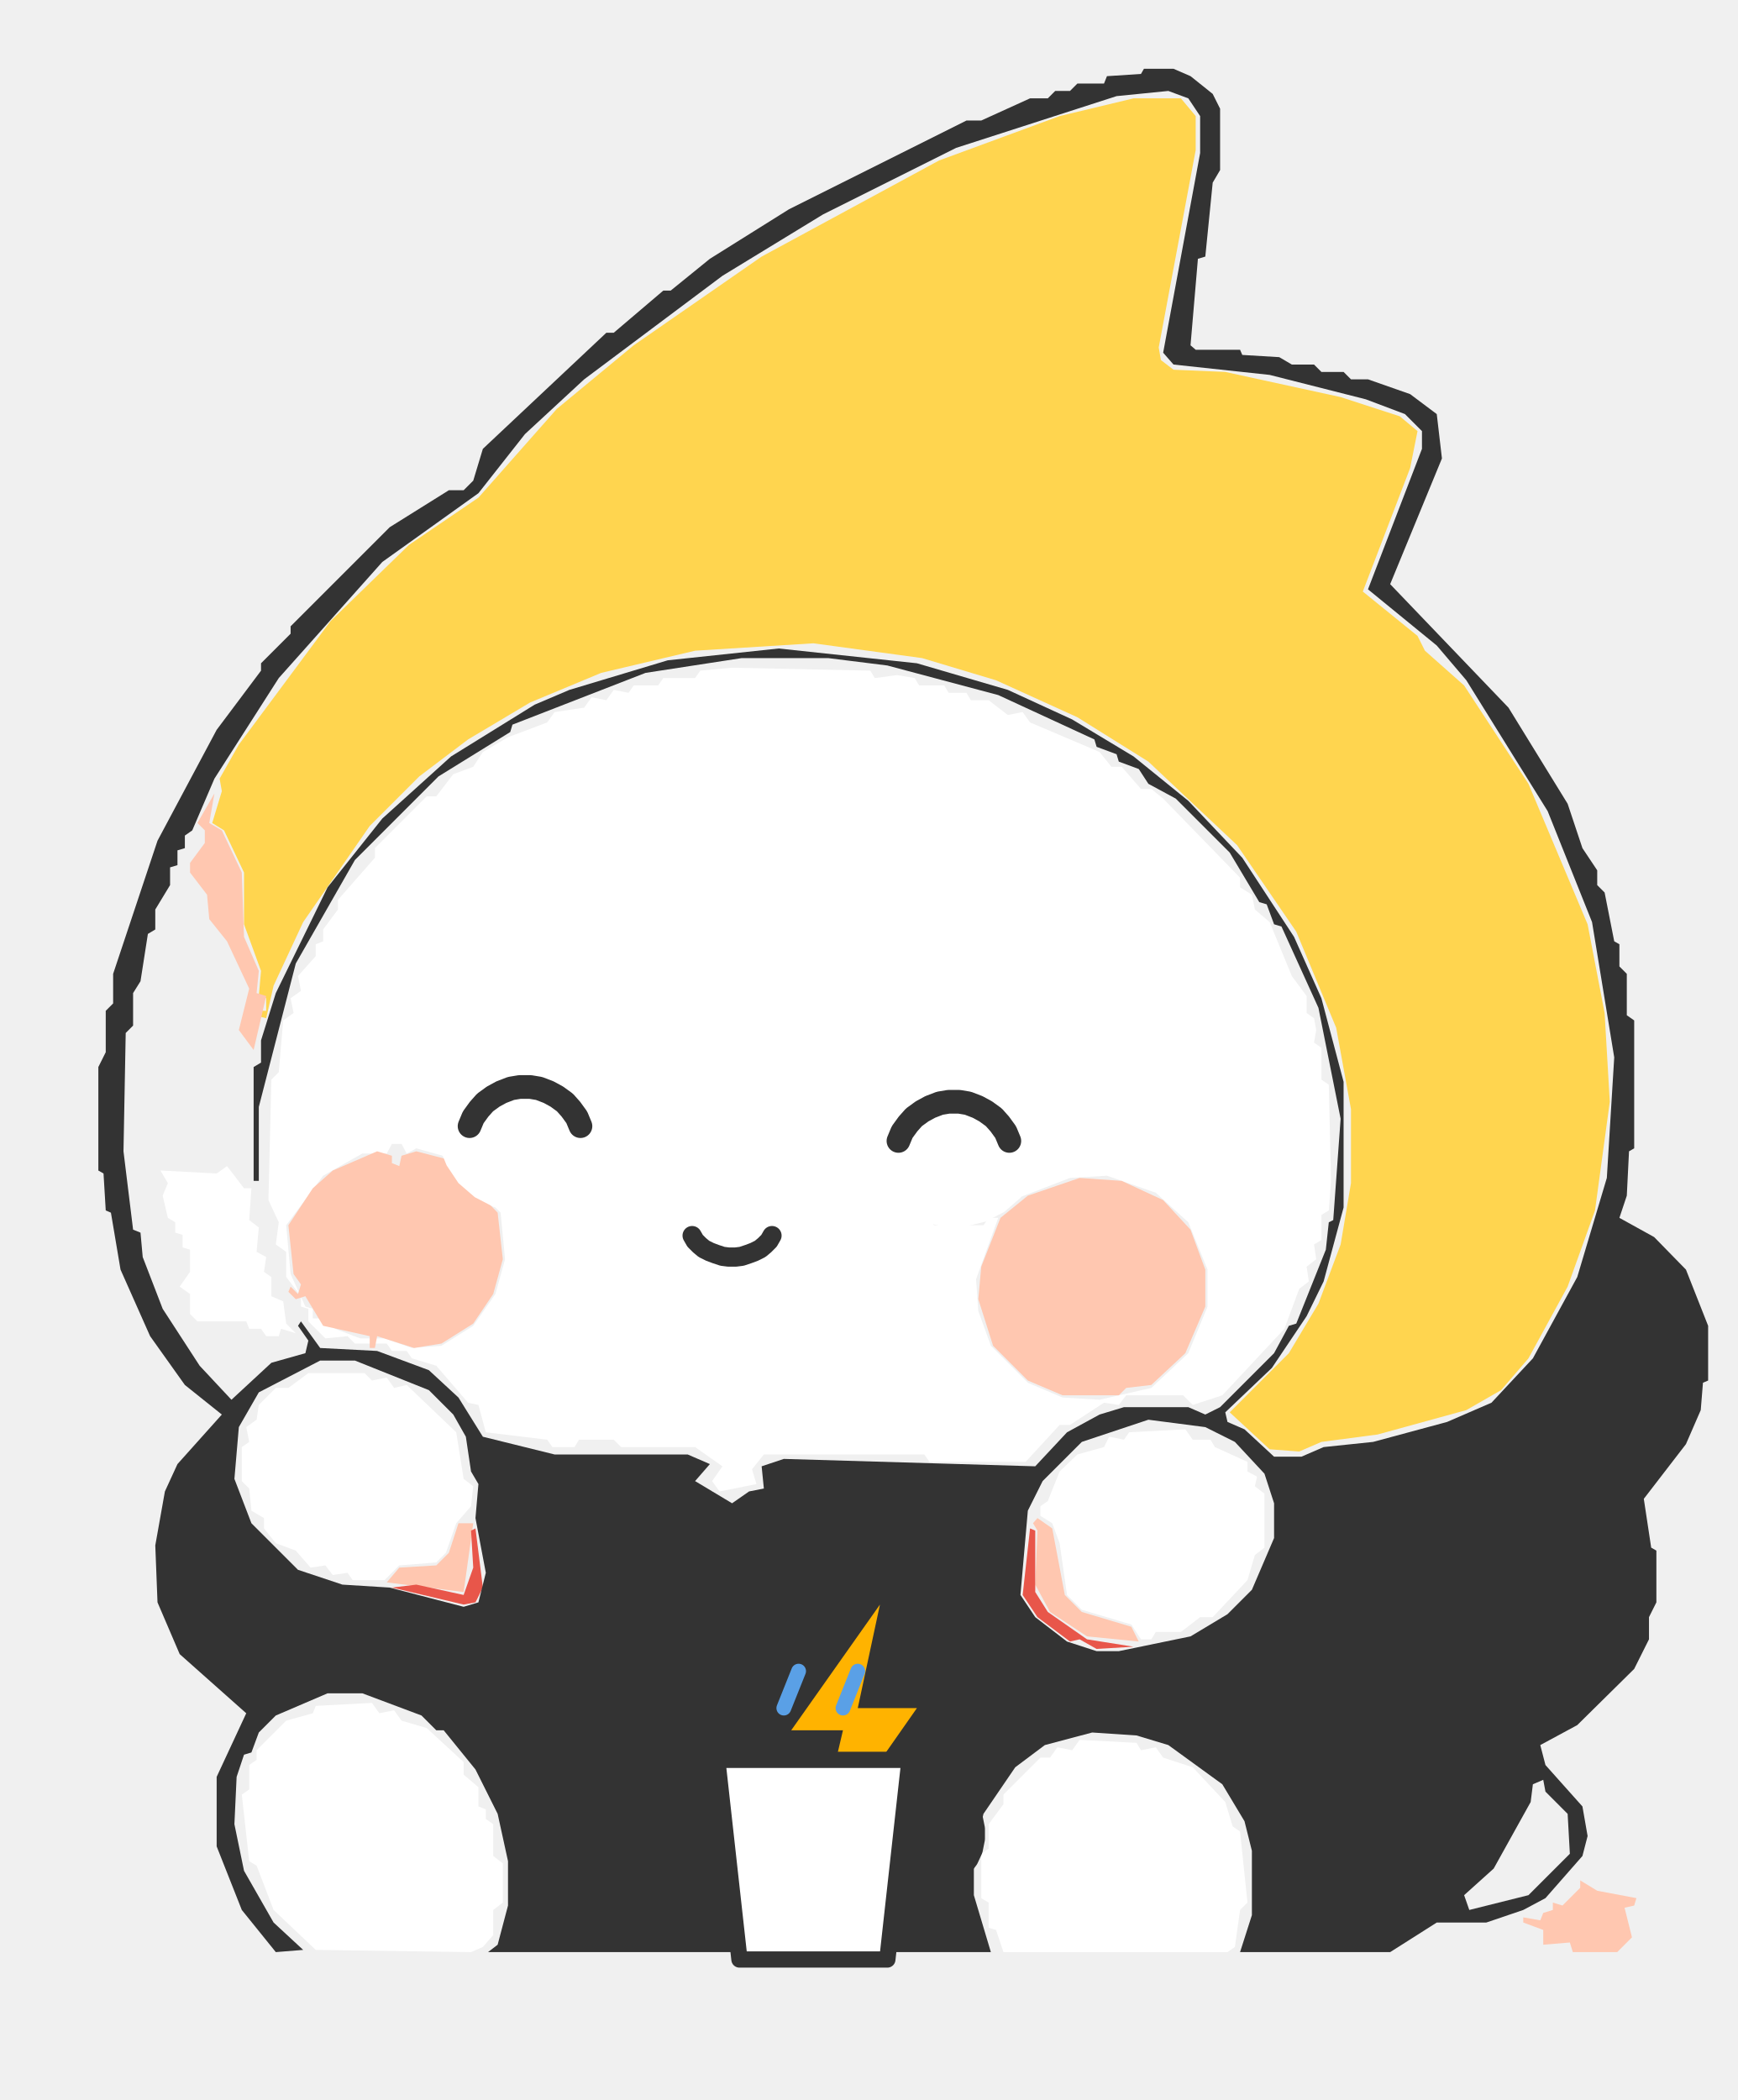
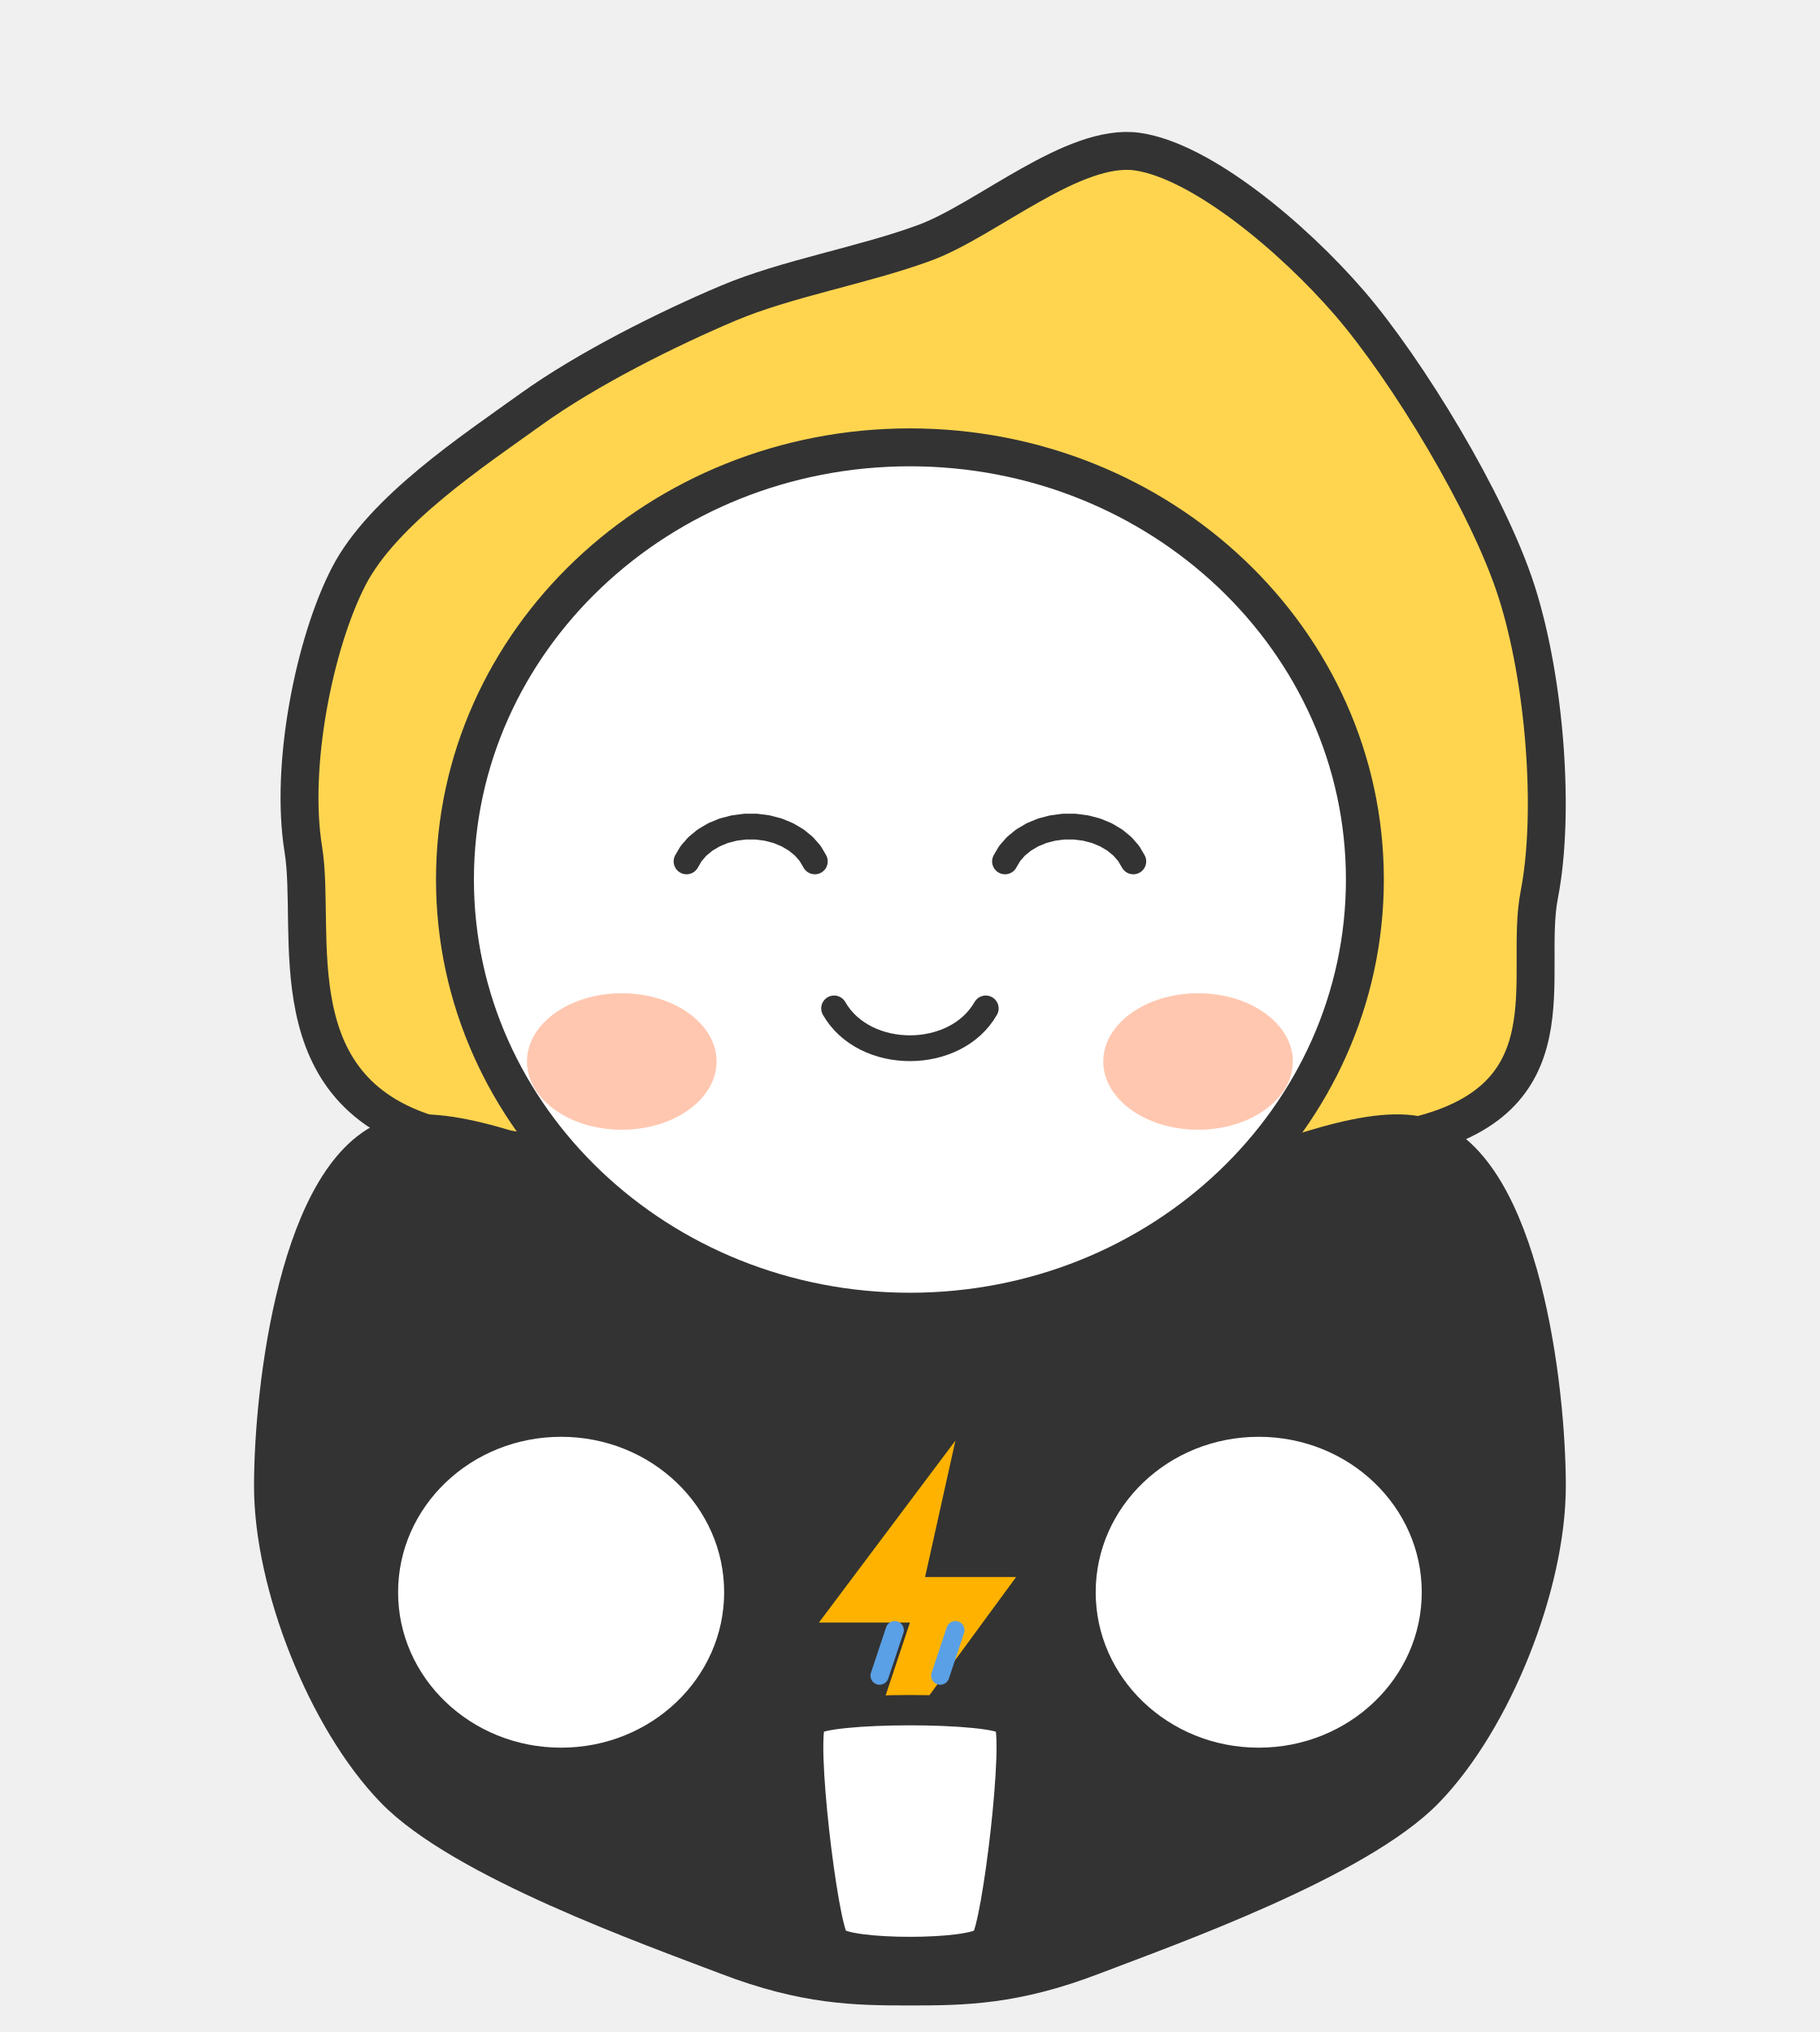
- <svg xmlns="http://www.w3.org/2000/svg" width="235" height="284" viewBox="0 0 235 284" role="img" aria-label="Volty 10-coffee">
-   <path fill="#FFD54F" fill-rule="evenodd" d="M153.3,13.3 L143.3,15.7 L127.0,21.7 L103.0,34.7 L85.7,46.7 L75.3,55.3 L64.7,67.3 L55.3,73.7 L44.7,84.0 L32.3,100.7 L29.7,105.3 L30.0,107.0 L28.7,111.3 L30.3,112.3 L33.0,118.0 L33.0,125.0 L35.3,131.3 L35.0,134.7 L36.0,135.0 L36.0,136.7 L34.3,136.7 L34.3,137.3 L36.0,137.7 L37.0,133.3 L41.0,124.7 L50.0,111.7 L56.7,105.0 L63.3,100.0 L71.7,95.0 L81.3,91.0 L94.0,88.0 L110.0,87.0 L124.7,89.0 L134.7,92.0 L145.7,97.0 L155.3,103.0 L167.3,114.3 L175.3,126.0 L180.7,139.0 L182.7,150.0 L182.7,160.0 L181.3,168.3 L178.3,176.3 L174.3,183.0 L166.3,191.0 L171.7,196.0 L175.7,196.3 L178.7,195.0 L186.3,194.0 L198.3,190.7 L203.0,188.0 L206.7,183.7 L212.0,174.0 L215.7,163.7 L217.7,149.0 L217.0,137.0 L214.7,125.0 L206.7,106.0 L198.0,92.7 L192.7,88.0 L191.7,86.0 L184.3,80.0 L190.7,63.3 L191.7,58.3 L189.3,56.3 L181.3,53.7 L165.7,50.3 L158.7,50.0 L157.0,48.7 L156.7,47.0 L161.7,20.3 L161.7,15.7 L159.7,13.3 Z" />
-   <path fill="#FFFFFF" fill-rule="evenodd" d="M135.7,242.7 L135.7,244.0 L133.7,246.7 L133.7,250.0 L132.7,250.7 L132.7,256.7 L133.7,257.3 L133.7,260.7 L134.7,261.0 L135.7,264.0 L166.0,264.0 L167.0,263.3 L167.7,258.3 L168.7,257.3 L167.7,247.7 L166.7,247.0 L165.7,243.7 L161.3,239.0 L157.3,237.7 L156.3,236.3 L154.3,236.7 L153.7,235.7 L146.0,235.3 L145.0,236.7 L143.0,236.3 L142.0,237.7 L140.7,237.7 Z M38.7,232.7 L34.7,236.7 L34.7,238.0 L33.7,238.7 L33.7,242.0 L32.7,242.7 L33.7,251.7 L34.7,252.3 L37.0,258.3 L42.7,263.7 L63.7,264.0 L65.3,263.3 L66.7,261.7 L66.7,258.3 L68.0,257.3 L68.0,252.0 L66.7,251.0 L66.7,246.7 L65.7,246.0 L65.7,244.7 L64.7,244.3 L64.7,241.7 L62.7,240.0 L62.7,238.3 L57.7,233.7 L54.3,232.7 L53.3,231.3 L51.3,231.7 L50.3,230.3 L42.7,230.7 L42.3,231.7 Z M160.3,193.3 L152.7,193.7 L152.0,194.7 L150.0,194.3 L149.3,195.7 L145.7,196.7 L143.3,199.0 L141.7,203.0 L140.7,203.7 L140.7,205.0 L142.3,206.0 L143.3,208.7 L144.3,215.7 L146.3,217.7 L153.0,219.7 L154.3,221.7 L155.7,221.7 L156.3,220.7 L159.7,220.7 L162.3,218.7 L164.0,218.7 L168.7,213.7 L169.7,210.3 L171.0,209.3 L171.0,202.0 L169.7,201.0 L170.0,199.7 L168.7,199.0 L168.7,197.7 L164.3,195.7 L163.7,194.7 L161.3,194.7 Z M35.0,190.0 L34.7,192.0 L33.3,193.0 L33.7,195.0 L32.7,195.7 L32.7,200.3 L33.7,201.3 L34.0,204.3 L35.7,205.3 L35.7,206.7 L37.3,208.7 L40.0,209.7 L42.0,212.0 L44.0,211.7 L45.0,213.0 L47.0,212.7 L47.7,213.7 L52.0,213.7 L54.0,211.7 L59.0,211.3 L60.3,210.0 L61.7,206.0 L63.7,203.7 L64.0,201.0 L62.7,200.0 L61.7,193.7 L55.0,187.3 L53.3,187.7 L52.3,186.3 L50.3,186.7 L49.3,185.7 L41.7,185.7 L39.0,187.7 L37.3,187.7 Z M21.7,158.3 L22.7,160.0 L22.0,161.7 L22.7,164.7 L23.7,165.3 L23.7,166.7 L24.7,167.0 L24.7,168.7 L25.7,169.0 L25.7,172.0 L24.3,174.0 L25.7,175.0 L25.7,177.7 L26.7,178.7 L33.3,178.7 L33.7,179.7 L35.3,179.7 L36.0,180.7 L37.7,180.7 L38.0,179.7 L40.0,180.3 L38.7,179.0 L38.3,176.0 L36.7,175.3 L36.7,172.7 L35.7,172.0 L36.0,170.0 L34.7,169.3 L35.0,166.0 L33.7,165.0 L34.0,160.7 L33.0,160.7 L30.7,157.7 L29.3,158.7 Z M40.3,132.0 L40.7,134.0 L39.3,135.0 L39.7,137.0 L38.3,138.0 L37.7,145.0 L36.7,146.0 L36.3,162.3 L37.7,165.3 L37.3,168.3 L38.7,169.3 L38.7,172.7 L40.7,175.3 L40.7,176.7 L41.7,177.0 L41.7,178.7 L44.0,181.0 L47.0,180.7 L48.0,181.7 L52.3,181.7 L53.0,182.7 L55.0,182.7 L55.7,183.7 L59.0,184.7 L63.3,189.7 L64.7,190.0 L65.7,193.7 L74.0,194.7 L74.7,195.7 L77.7,195.7 L78.3,194.7 L83.0,194.7 L84.0,195.7 L94.0,195.7 L97.7,198.3 L96.3,200.3 L97.3,201.7 L102.3,200.7 L101.7,198.7 L103.3,196.7 L125.0,196.7 L125.7,197.7 L138.7,197.7 L143.3,192.7 L144.7,192.7 L149.3,189.7 L151.3,190.0 L152.3,188.7 L160.0,188.7 L161.3,190.0 L165.3,188.7 L173.7,179.7 L175.7,174.3 L177.0,173.3 L176.7,171.3 L178.0,170.3 L177.7,168.3 L178.7,167.7 L178.7,164.3 L179.7,163.7 L180.0,159.7 L179.7,146.7 L178.7,146.0 L178.7,141.7 L177.7,141.0 L178.0,139.3 L177.7,137.7 L176.7,137.0 L176.7,134.7 L174.7,132.0 L171.7,124.7 L169.7,123.0 L169.3,121.0 L167.7,120.0 L167.7,118.7 L157.3,108.0 L155.7,106.7 L154.3,106.7 L151.7,103.7 L150.3,103.7 L148.7,101.7 L139.3,97.7 L138.3,96.3 L136.3,96.7 L133.7,94.7 L131.3,94.7 L130.7,93.7 L128.3,93.7 L127.7,92.7 L124.3,92.7 L123.7,91.7 L121.3,91.3 L118.3,91.7 L117.7,90.7 L99.0,90.3 L94.7,90.7 L94.0,91.7 L89.7,91.7 L89.0,92.7 L85.7,92.7 L85.0,93.7 L83.0,93.3 L82.0,94.7 L80.0,94.3 L79.0,95.7 L75.0,96.3 L74.0,97.7 L68.7,99.7 L65.3,101.7 L64.0,103.7 L61.3,104.7 L59.0,107.7 L57.7,107.7 L50.7,114.7 L50.7,116.0 L45.7,121.7 L45.7,123.0 L43.7,125.7 L43.7,127.3 L42.7,127.7 L42.7,129.3 Z M87.0,162.0 L89.0,160.7 L90.7,161.7 L94.7,161.7 L96.3,158.7 L100.0,158.7 L102.7,161.7 L104.0,161.7 L104.7,162.7 L107.3,163.0 L108.3,161.7 L110.3,161.7 L111.7,162.7 L111.7,164.3 L110.0,166.7 L107.7,166.7 L107.7,170.0 L105.7,171.7 L105.3,173.7 L102.0,174.3 L101.0,175.7 L98.3,175.7 L97.3,174.3 L95.3,174.7 L91.7,171.0 L91.7,168.0 L90.7,166.3 L86.7,165.0 Z M124.3,146.7 L125.7,146.7 L126.3,145.7 L132.0,145.7 L137.7,150.3 L137.7,151.7 L138.7,152.3 L138.7,160.0 L137.7,160.7 L137.7,162.0 L144.7,159.3 L149.7,159.0 L156.3,161.3 L160.7,165.3 L163.3,171.7 L163.3,176.7 L160.7,183.0 L155.7,187.7 L148.7,189.3 L143.7,189.0 L139.0,187.0 L134.0,182.0 L132.3,177.3 L132.0,173.0 L135.0,164.7 L133.7,164.7 L133.0,165.7 L126.3,165.7 L125.7,164.7 L124.3,164.7 L120.7,160.0 L120.7,151.3 Z M78.7,145.3 L78.7,146.7 L80.7,149.3 L80.7,157.0 L79.7,157.7 L79.7,159.0 L77.0,161.7 L74.0,162.3 L73.0,163.7 L70.3,163.7 L69.7,162.7 L67.3,162.7 L65.3,160.7 L64.7,161.0 L67.7,164.0 L68.3,170.3 L67.0,175.0 L64.0,179.3 L59.7,182.0 L55.7,182.3 L52.0,181.0 L48.7,181.0 L45.3,179.7 L44.3,178.3 L42.3,178.3 L42.3,177.0 L41.3,176.7 L39.3,172.3 L38.7,165.7 L43.7,159.0 L49.0,156.0 L52.3,156.0 L53.0,154.7 L54.3,154.7 L55.0,156.0 L56.3,155.3 L61.3,156.7 L62.7,158.0 L62.7,155.0 L61.7,154.0 L62.7,148.3 L63.7,147.7 L63.7,146.3 L68.3,142.7 L75.0,142.7 Z" />
-   <path fill="#FFC7B0" fill-rule="evenodd" d="M206.0,259.3 L206.0,260.0 L208.7,261.0 L208.7,263.0 L212.3,262.7 L212.7,264.0 L218.7,264.0 L220.7,262.0 L219.7,258.0 L221.0,257.7 L221.3,256.7 L216.0,255.7 L213.7,254.3 L213.7,255.3 L211.3,257.7 L210.0,257.3 L210.0,258.3 L208.7,258.7 L208.3,259.7 Z M64.0,206.0 L62.0,206.0 L60.7,210.0 L59.0,211.7 L54.0,212.0 L52.3,214.0 L62.7,215.3 Z M140.3,205.3 L139.7,206.0 L140.3,207.0 L140.0,214.3 L142.0,218.0 L147.0,221.3 L154.0,222.0 L153.0,220.0 L146.3,218.0 L144.0,215.7 L142.3,206.7 Z M95.3,166.0 L95.7,169.0 L97.7,171.0 L101.7,171.0 L103.7,168.0 L103.7,166.7 L100.7,165.7 L99.7,164.0 Z M146.0,159.3 L139.0,161.7 L135.3,164.7 L132.7,171.3 L132.3,175.7 L134.3,182.0 L139.0,186.7 L143.7,188.7 L151.3,188.7 L152.3,187.7 L155.7,187.3 L160.3,183.0 L163.0,176.7 L163.0,171.7 L161.0,166.3 L157.3,162.3 L151.7,159.7 Z M45.0,158.3 L42.3,160.7 L39.0,165.7 L39.7,172.3 L40.7,173.7 L40.3,175.0 L39.3,174.0 L39.0,174.7 L40.0,175.7 L41.3,175.3 L43.7,179.3 L50.0,180.7 L50.0,182.3 L50.7,182.3 L51.0,180.7 L56.0,182.3 L59.7,181.7 L64.0,179.0 L66.7,175.0 L68.0,170.3 L67.3,164.0 L64.7,161.3 L64.7,160.3 L63.0,159.7 L61.3,157.0 L56.3,155.7 L54.3,156.3 L54.0,157.7 L53.0,157.3 L53.0,156.3 L51.0,155.7 Z M29.0,107.3 L26.7,111.3 L27.7,112.3 L27.7,114.0 L25.7,116.7 L25.7,118.0 L28.0,121.0 L28.3,124.3 L30.7,127.3 L33.7,133.7 L32.3,139.3 L34.3,142.0 L36.0,134.7 L34.7,134.3 L35.0,131.3 L33.0,126.7 L32.7,118.0 L30.0,112.3 L28.3,111.3 Z" />
-   <path fill="#E8564A" fill-rule="evenodd" d="M139.3,206.7 L138.3,215.7 L140.3,218.7 L144.7,222.0 L146.0,221.7 L148.3,223.0 L153.3,222.7 L147.0,221.7 L141.7,218.0 L140.0,215.3 L140.0,207.0 Z M64.3,206.7 L63.7,207.0 L64.0,212.0 L62.7,215.7 L56.3,214.3 L53.0,214.7 L62.7,217.0 L64.3,216.7 L65.3,214.7 Z" />
-   <path fill="#333333" fill-rule="evenodd" d="M88.0,162.7 L88.3,165.0 L92.0,166.0 L93.3,170.7 L96.3,173.7 L101.3,174.0 L104.0,172.7 L106.0,170.3 L106.7,166.7 L111.0,163.7 L109.7,162.7 L107.7,164.0 L103.3,163.3 L101.3,162.3 L100.3,160.3 L99.0,160.0 L96.3,160.3 L95.0,162.3 L93.0,163.3 L90.3,163.3 L89.0,162.0 Z M98.3,163.3 L99.7,163.3 L104.3,166.3 L104.3,168.7 L101.0,172.3 L97.3,172.0 L94.7,168.7 L94.7,165.7 Z M128.7,146.7 L125.3,147.7 L122.7,150.3 L121.3,154.0 L121.3,157.3 L122.7,161.0 L125.3,163.7 L127.3,164.7 L132.0,164.7 L134.0,164.0 L136.7,161.0 L137.7,154.7 L136.0,150.0 L134.3,148.3 L131.0,146.7 Z M71.0,143.3 L67.3,144.7 L64.7,147.3 L63.3,150.7 L63.3,155.7 L65.3,160.0 L68.3,161.7 L73.3,162.0 L76.0,161.0 L78.7,158.0 L80.0,152.0 L78.0,146.3 L74.0,143.7 Z M161.0,10.3 L158.7,9.3 L154.7,9.3 L154.3,10.0 L149.7,10.3 L149.3,11.3 L145.7,11.3 L144.7,12.3 L142.7,12.3 L141.7,13.3 L139.3,13.3 L132.7,16.3 L130.7,16.3 L106.7,28.3 L96.0,35.0 L90.7,39.3 L89.7,39.3 L83.0,45.0 L82.0,45.0 L65.3,60.7 L64.0,65.0 L62.7,66.3 L60.7,66.3 L52.7,71.3 L39.3,84.7 L39.3,85.7 L35.3,89.7 L35.3,90.7 L29.3,98.7 L21.3,113.7 L15.3,131.7 L15.3,135.7 L14.3,136.7 L14.3,142.3 L13.3,144.3 L13.3,158.3 L14.0,158.7 L14.3,163.7 L15.0,164.0 L16.3,171.7 L20.3,180.7 L25.0,187.3 L30.0,191.3 L24.0,198.0 L22.3,201.7 L21.0,209.0 L21.3,216.7 L24.3,223.7 L33.3,231.7 L29.3,240.3 L29.3,249.7 L32.7,258.3 L37.3,264.0 L41.0,263.7 L37.0,260.0 L33.0,253.0 L31.7,246.7 L32.0,240.3 L33.0,237.3 L34.0,237.0 L35.0,234.3 L37.3,232.0 L44.3,229.0 L49.0,229.0 L57.0,232.0 L59.0,234.0 L60.0,234.0 L64.3,239.3 L67.3,245.3 L68.7,251.7 L68.7,257.7 L67.3,263.0 L66.0,264.0 L134.0,264.0 L131.7,256.3 L131.7,250.7 L133.0,245.3 L137.3,239.0 L141.3,236.0 L147.7,234.3 L153.7,234.7 L158.0,236.0 L165.3,241.3 L168.3,246.3 L169.3,250.3 L169.3,259.0 L167.7,264.0 L188.0,264.0 L194.3,260.0 L201.0,260.0 L206.0,258.3 L209.0,256.7 L214.0,251.0 L214.7,248.3 L214.0,244.3 L209.0,238.7 L208.3,236.0 L213.3,233.3 L221.0,225.7 L223.0,221.7 L223.0,218.7 L224.0,216.7 L224.0,209.7 L223.3,209.3 L222.3,202.7 L228.0,195.3 L230.0,190.7 L230.3,187.0 L231.0,186.7 L231.0,179.3 L228.0,171.7 L223.7,167.3 L219.0,164.7 L220.0,161.7 L220.3,155.7 L221.0,155.3 L221.0,138.0 L220.0,137.3 L220.0,131.7 L219.0,130.7 L219.0,127.7 L218.3,127.3 L217.0,120.7 L216.0,119.7 L216.0,117.7 L214.0,114.7 L212.0,108.7 L204.0,95.7 L188.0,79.0 L195.0,62.0 L194.3,56.0 L190.7,53.3 L185.0,51.3 L182.7,51.3 L181.7,50.3 L178.7,50.3 L177.7,49.3 L174.7,49.3 L173.0,48.3 L168.0,48.0 L167.7,47.3 L161.7,47.3 L161.0,46.7 L162.0,35.0 L163.0,34.7 L164.0,24.7 L165.0,23.0 L165.0,14.7 L164.0,12.7 Z M208.7,240.7 L209.0,242.3 L212.0,245.3 L212.3,250.7 L206.7,256.3 L198.7,258.3 L198.0,256.3 L202.0,252.7 L207.0,243.7 L207.3,241.3 Z M167.0,195.0 L171.0,199.3 L172.3,203.3 L172.3,208.0 L169.3,215.0 L166.0,218.3 L161.0,221.3 L151.3,223.3 L148.3,223.3 L144.3,222.0 L140.0,218.7 L138.0,215.7 L139.0,204.3 L141.0,200.3 L146.3,195.0 L155.3,192.0 L163.0,193.0 Z M35.0,188.3 L43.3,184.0 L48.0,184.0 L58.0,188.0 L61.3,191.3 L63.0,194.3 L63.7,199.0 L64.7,200.7 L64.3,205.3 L65.7,212.7 L64.7,216.7 L62.7,217.3 L52.7,214.7 L46.3,214.3 L40.3,212.3 L34.0,206.0 L31.7,200.0 L32.3,193.0 Z M160.7,13.3 L162.3,15.7 L162.3,20.7 L157.3,47.7 L158.7,49.3 L171.7,50.7 L184.7,54.0 L190.0,56.0 L192.3,58.3 L192.3,60.7 L185.0,79.7 L194.3,87.3 L198.3,92.0 L209.3,109.7 L215.3,124.7 L218.3,143.0 L217.3,159.3 L213.3,172.7 L207.3,183.7 L201.7,189.7 L195.7,192.3 L185.7,195.0 L179.0,195.7 L176.0,197.0 L172.3,197.0 L168.3,193.3 L166.0,192.3 L165.7,191.0 L172.0,185.0 L176.7,178.0 L179.0,173.3 L181.7,163.3 L181.7,146.3 L178.7,135.0 L175.0,126.7 L168.0,116.0 L160.7,108.3 L153.3,102.3 L145.0,97.3 L136.3,93.3 L124.0,89.7 L105.3,87.7 L90.3,89.3 L77.0,93.3 L72.3,95.3 L61.0,102.3 L51.7,110.7 L44.3,120.0 L37.3,134.3 L35.3,140.7 L35.3,143.7 L34.3,144.3 L34.3,159.7 L35.0,159.7 L35.0,149.7 L40.0,130.3 L48.0,116.3 L59.3,105.0 L69.0,99.0 L69.3,98.0 L87.3,91.0 L100.3,89.0 L112.0,89.0 L120.0,90.0 L135.0,94.0 L148.0,100.0 L148.3,101.0 L151.0,102.0 L151.3,103.0 L154.0,104.0 L155.3,106.0 L159.0,108.0 L166.3,115.3 L170.3,122.0 L171.3,122.3 L172.3,125.0 L173.3,125.3 L178.3,136.3 L181.3,151.3 L180.3,165.0 L179.7,165.3 L179.3,169.0 L175.3,179.0 L174.3,179.3 L172.3,183.0 L165.0,190.3 L163.0,191.3 L160.7,190.3 L152.0,190.3 L148.7,191.3 L144.3,193.7 L140.0,198.3 L106.0,197.3 L103.0,198.3 L103.3,201.3 L101.3,201.7 L99.0,203.3 L94.0,200.3 L96.0,198.0 L93.0,196.7 L75.0,196.7 L65.3,194.3 L62.0,189.0 L58.0,185.3 L51.0,182.7 L43.3,182.3 L40.7,178.7 L40.3,179.3 L41.7,181.3 L41.3,183.0 L36.7,184.3 L31.3,189.3 L27.0,184.7 L22.0,177.0 L19.3,170.0 L19.0,166.7 L18.0,166.3 L16.7,155.7 L17.0,139.7 L18.0,138.7 L18.0,134.3 L19.0,132.7 L20.0,126.3 L21.0,125.7 L21.0,123.0 L23.0,119.7 L23.0,117.3 L24.0,117.0 L24.0,115.0 L25.0,114.7 L25.0,113.0 L26.0,112.3 L29.0,105.3 L37.7,91.7 L51.7,76.0 L64.7,66.7 L71.0,58.7 L79.0,51.3 L97.7,37.3 L111.3,29.0 L129.3,20.0 L151.0,13.0 L158.0,12.3 Z" />
-   <path fill="#FFB300" fill-rule="evenodd" d="M119.0,217.0 L107.0,234.0 L114.0,234.0 L110.0,251.0 L124.0,231.0 L116.0,231.0 Z" />
-   <path fill="#FFFFFF" fill-rule="evenodd" d="M97.0,238.0 L123.0,238.0 L120.0,265.0 L100.0,265.0 Z" />
-   <path fill="none" stroke="#333333" stroke-width="2.2" stroke-linecap="round" stroke-linejoin="round" d="M97.0,238.0 L123.0,238.0 L120.0,265.0 L100.0,265.0 L97.0,238.0" />
-   <path fill="none" stroke="#333333" stroke-width="2.4" stroke-linecap="round" stroke-linejoin="round" d="M125.0,241.0 L126.5,241.2 L127.8,241.6 L129.1,242.3 L130.2,243.3 L131.1,244.5 L131.7,245.8 L132.0,247.3 L132.0,248.7 L131.7,250.2 L131.1,251.5 L130.2,252.7 L129.1,253.7 L127.8,254.4 L126.5,254.8 L125.0,255.0" />
-   <path fill="none" stroke="#5AA0E6" stroke-width="2" stroke-linecap="round" stroke-linejoin="round" d="M106.0,231.0 L108.0,226.0" />
-   <path fill="none" stroke="#5AA0E6" stroke-width="2" stroke-linecap="round" stroke-linejoin="round" d="M114.0,231.0 L116.0,226.0" />
-   <path fill="#FFFFFF" fill-rule="evenodd" d="M83.0,152.0 L82.7,154.9 L81.6,157.6 L80.0,160.0 L77.8,161.9 L75.3,163.2 L72.4,163.9 L69.6,163.9 L66.7,163.2 L64.2,161.9 L62.0,160.0 L60.4,157.6 L59.3,154.9 L59.0,152.0 L59.3,149.1 L60.4,146.4 L62.0,144.0 L64.2,142.1 L66.7,140.8 L69.6,140.1 L72.4,140.1 L75.3,140.8 L77.8,142.1 L80.0,144.0 L81.6,146.4 L82.7,149.1 Z" />
-   <path fill="#FFFFFF" fill-rule="evenodd" d="M141.0,154.0 L140.7,156.9 L139.6,159.6 L138.0,162.0 L135.8,163.9 L133.3,165.2 L130.4,165.9 L127.6,165.9 L124.7,165.2 L122.2,163.9 L120.0,162.0 L118.4,159.6 L117.3,156.9 L117.0,154.0 L117.3,151.1 L118.4,148.4 L120.0,146.0 L122.2,144.1 L124.7,142.8 L127.6,142.1 L130.4,142.1 L133.3,142.8 L135.8,144.1 L138.0,146.0 L139.6,148.4 L140.7,151.1 Z" />
-   <path fill="#FFFFFF" fill-rule="evenodd" d="M114.0,166.0 L113.6,168.6 L112.3,171.1 L110.2,173.3 L107.5,175.1 L104.3,176.3 L100.8,176.9 L97.2,176.9 L93.7,176.3 L90.5,175.1 L87.8,173.3 L85.7,171.1 L84.4,168.6 L84.0,166.0 L84.4,163.4 L85.7,160.9 L87.8,158.7 L90.5,156.9 L93.7,155.7 L97.2,155.1 L100.8,155.1 L104.3,155.7 L107.5,156.9 L110.2,158.7 L112.3,160.9 L113.6,163.4 Z" />
-   <path fill="none" stroke="#333333" stroke-width="3.2" stroke-linecap="round" stroke-linejoin="round" d="M63.5,152.3 L64.0,151.1 L64.8,150.0 L65.6,149.1 L66.7,148.3 L67.8,147.7 L69.1,147.2 L70.3,147.0 L71.7,147.0 L72.9,147.2 L74.2,147.7 L75.3,148.3 L76.4,149.1 L77.2,150.0 L78.0,151.1 L78.5,152.3" />
-   <path fill="none" stroke="#333333" stroke-width="3.2" stroke-linecap="round" stroke-linejoin="round" d="M121.5,154.3 L122.0,153.1 L122.8,152.0 L123.6,151.1 L124.7,150.3 L125.8,149.7 L127.1,149.2 L128.3,149.0 L129.7,149.0 L130.9,149.2 L132.2,149.7 L133.3,150.3 L134.4,151.1 L135.2,152.0 L136.0,153.1 L136.5,154.3" />
-   <path fill="none" stroke="#333333" stroke-width="2.6" stroke-linecap="round" stroke-linejoin="round" d="M104.4,167.1 L104.0,167.8 L103.4,168.4 L102.8,168.9 L102.0,169.3 L101.2,169.6 L100.3,169.9 L99.5,170.0 L98.5,170.0 L97.7,169.9 L96.8,169.6 L96.0,169.3 L95.2,168.9 L94.6,168.4 L94.0,167.8 L93.6,167.1" />
+ <svg xmlns="http://www.w3.org/2000/svg" width="240" height="268" viewBox="0 0 240 268" role="img" aria-label="Volty 10-coffee">
+   <path fill="#FFD54F" stroke="#333333" stroke-width="5" stroke-linecap="round" stroke-linejoin="round" d="M58.00 150.00 C36.10 144.30 41.80 123.10 40.00 112.00 C38.20 100.90 41.50 84.70 46.00 76.00 C50.50 67.30 62.50 59.40 70.00 54.00 C77.50 48.60 88.20 43.30 96.00 40.00 C103.80 36.70 113.90 35.00 122.00 32.00 C130.10 29.00 141.60 18.80 150.00 20.00 C158.40 21.20 170.50 31.30 178.00 40.00 C185.50 48.70 196.25 66.30 200.00 78.00 C203.75 89.70 205.10 107.20 203.00 118.00 C200.90 128.80 207.75 145.20 186.00 150.00 C164.25 154.80 79.90 155.70 58.00 150.00 Z" />
+   <path fill="#333333" stroke="#333333" stroke-width="5" stroke-linecap="round" stroke-linejoin="round" d="M52.00 150.00 C39.40 154.20 36.00 183.10 36.00 196.00 C36.00 208.90 43.00 226.70 52.00 236.00 C61.00 245.30 85.80 254.10 96.00 258.00 C106.20 261.90 112.80 262.00 120.00 262.00 C127.20 262.00 133.80 261.90 144.00 258.00 C154.20 254.10 179.00 245.30 188.00 236.00 C197.00 226.70 204.00 208.90 204.00 196.00 C204.00 183.10 200.60 154.20 188.00 150.00 C175.40 145.80 140.40 168.00 120.00 168.00 C99.60 168.00 64.60 145.80 52.00 150.00 Z" />
+   <path fill="#FFFFFF" stroke="#333333" stroke-width="5" stroke-linecap="round" stroke-linejoin="round" d="M180.00 116.00 C180.00 147.48 153.14 173.00 120.00 173.00 C86.86 173.00 60.00 147.48 60.00 116.00 C60.00 84.52 86.86 59.00 120.00 59.00 C153.14 59.00 180.00 84.52 180.00 116.00 Z" />
+   <path fill="#FFFFFF" stroke="#333333" stroke-width="5" stroke-linecap="round" stroke-linejoin="round" d="M98.00 210.00 C98.00 222.70 87.26 233.00 74.00 233.00 C60.74 233.00 50.00 222.70 50.00 210.00 C50.00 197.30 60.74 187.00 74.00 187.00 C87.26 187.00 98.00 197.30 98.00 210.00 Z" />
+   <path fill="#FFFFFF" stroke="#333333" stroke-width="5" stroke-linecap="round" stroke-linejoin="round" d="M190.00 210.00 C190.00 222.70 179.26 233.00 166.00 233.00 C152.74 233.00 142.00 222.70 142.00 210.00 C142.00 197.30 152.74 187.00 166.00 187.00 C179.26 187.00 190.00 197.30 190.00 210.00 Z" />
+   <path fill="#FFB300" d="M126.00 190.00 L108.00 214.00 L120.00 214.00 L112.00 238.00 L134.00 208.00 L122.00 208.00 Z" />
+   <path fill="#FFFFFF" stroke="#333333" stroke-width="4" stroke-linecap="round" stroke-linejoin="round" d="M107.00 227.00 C108.53 225.07 131.47 225.07 133.00 227.00 C134.53 228.93 131.53 254.07 130.00 256.00 C128.47 257.93 111.53 257.93 110.00 256.00 C108.47 254.07 105.47 228.93 107.00 227.00 Z" />
+   <path fill="none" stroke="#333333" stroke-width="3" stroke-linecap="round" stroke-linejoin="round" d="M135.00 231.00 L136.66 231.17 L138.25 231.69 L139.70 232.53 L140.95 233.65 L141.93 235.00 L142.61 236.53 L142.96 238.16 L142.96 239.84 L142.61 241.47 L141.93 243.00 L140.95 244.35 L139.70 245.47 L138.25 246.31 L136.66 246.83 L135.00 247.00" />
+   <path fill="none" stroke="#5AA0E6" stroke-width="2.4" stroke-linecap="round" stroke-linejoin="round" d="M116.00 221.00 L118.00 215.00" />
+   <path fill="none" stroke="#5AA0E6" stroke-width="2.4" stroke-linecap="round" stroke-linejoin="round" d="M124.00 221.00 L126.00 215.00" />
+   <path fill="#FFC7B0" d="M94.50 140.00 C94.50 144.97 88.90 149.00 82.00 149.00 C75.10 149.00 69.50 144.97 69.50 140.00 C69.50 135.03 75.10 131.00 82.00 131.00 C88.90 131.00 94.50 135.03 94.50 140.00 Z" />
+   <path fill="#FFC7B0" d="M170.50 140.00 C170.50 144.97 164.90 149.00 158.00 149.00 C151.10 149.00 145.50 144.97 145.50 140.00 C145.50 135.03 151.10 131.00 158.00 131.00 C164.90 131.00 170.50 135.03 170.50 140.00 Z" />
+   <path fill="none" stroke="#333333" stroke-width="3.4" stroke-linecap="round" stroke-linejoin="round" d="M90.54 113.61 L91.15 112.57 L91.97 111.63 L92.98 110.80 L94.14 110.11 L95.44 109.57 L96.82 109.21 L98.27 109.02 L99.73 109.02 L101.18 109.21 L102.56 109.57 L103.86 110.11 L105.02 110.80 L106.03 111.63 L106.85 112.57 L107.46 113.61" />
+   <path fill="none" stroke="#333333" stroke-width="3.4" stroke-linecap="round" stroke-linejoin="round" d="M132.54 113.61 L133.15 112.57 L133.97 111.63 L134.98 110.80 L136.14 110.11 L137.44 109.57 L138.82 109.21 L140.27 109.02 L141.73 109.02 L143.18 109.21 L144.56 109.57 L145.86 110.11 L147.02 110.80 L148.03 111.63 L148.85 112.57 L149.46 113.61" />
+   <path fill="none" stroke="#333333" stroke-width="3.4" stroke-linecap="round" stroke-linejoin="round" d="M110.00 133.00 C114.00 140.00 126.00 140.00 130.00 133.00" />
</svg>
